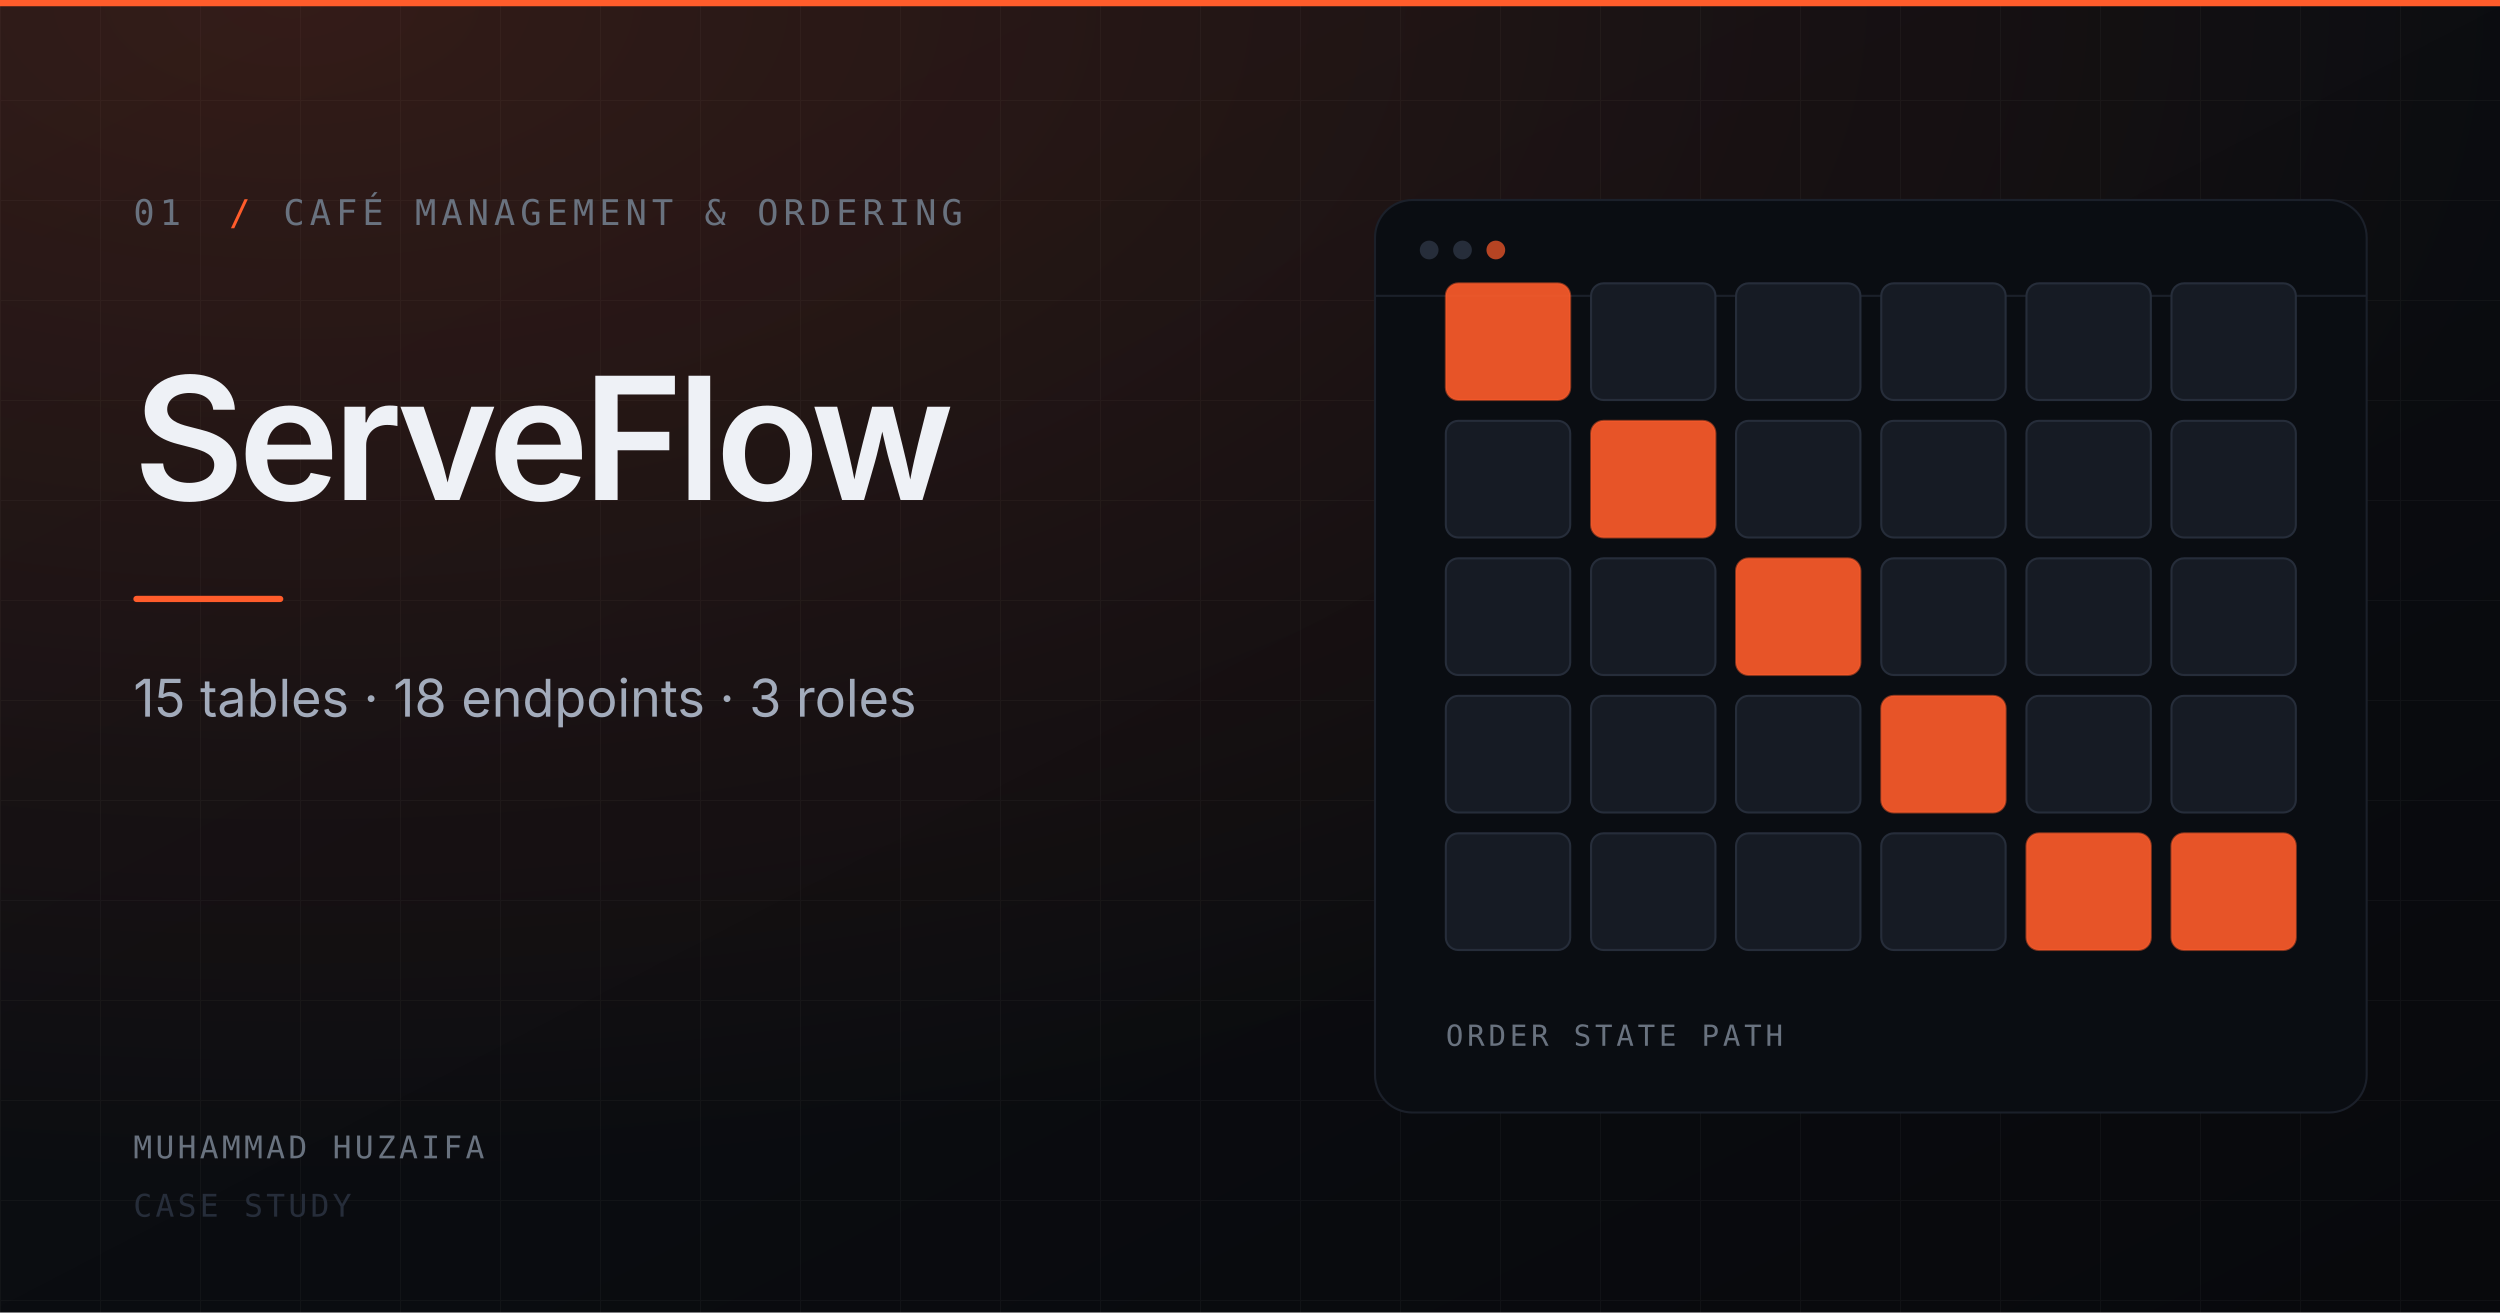
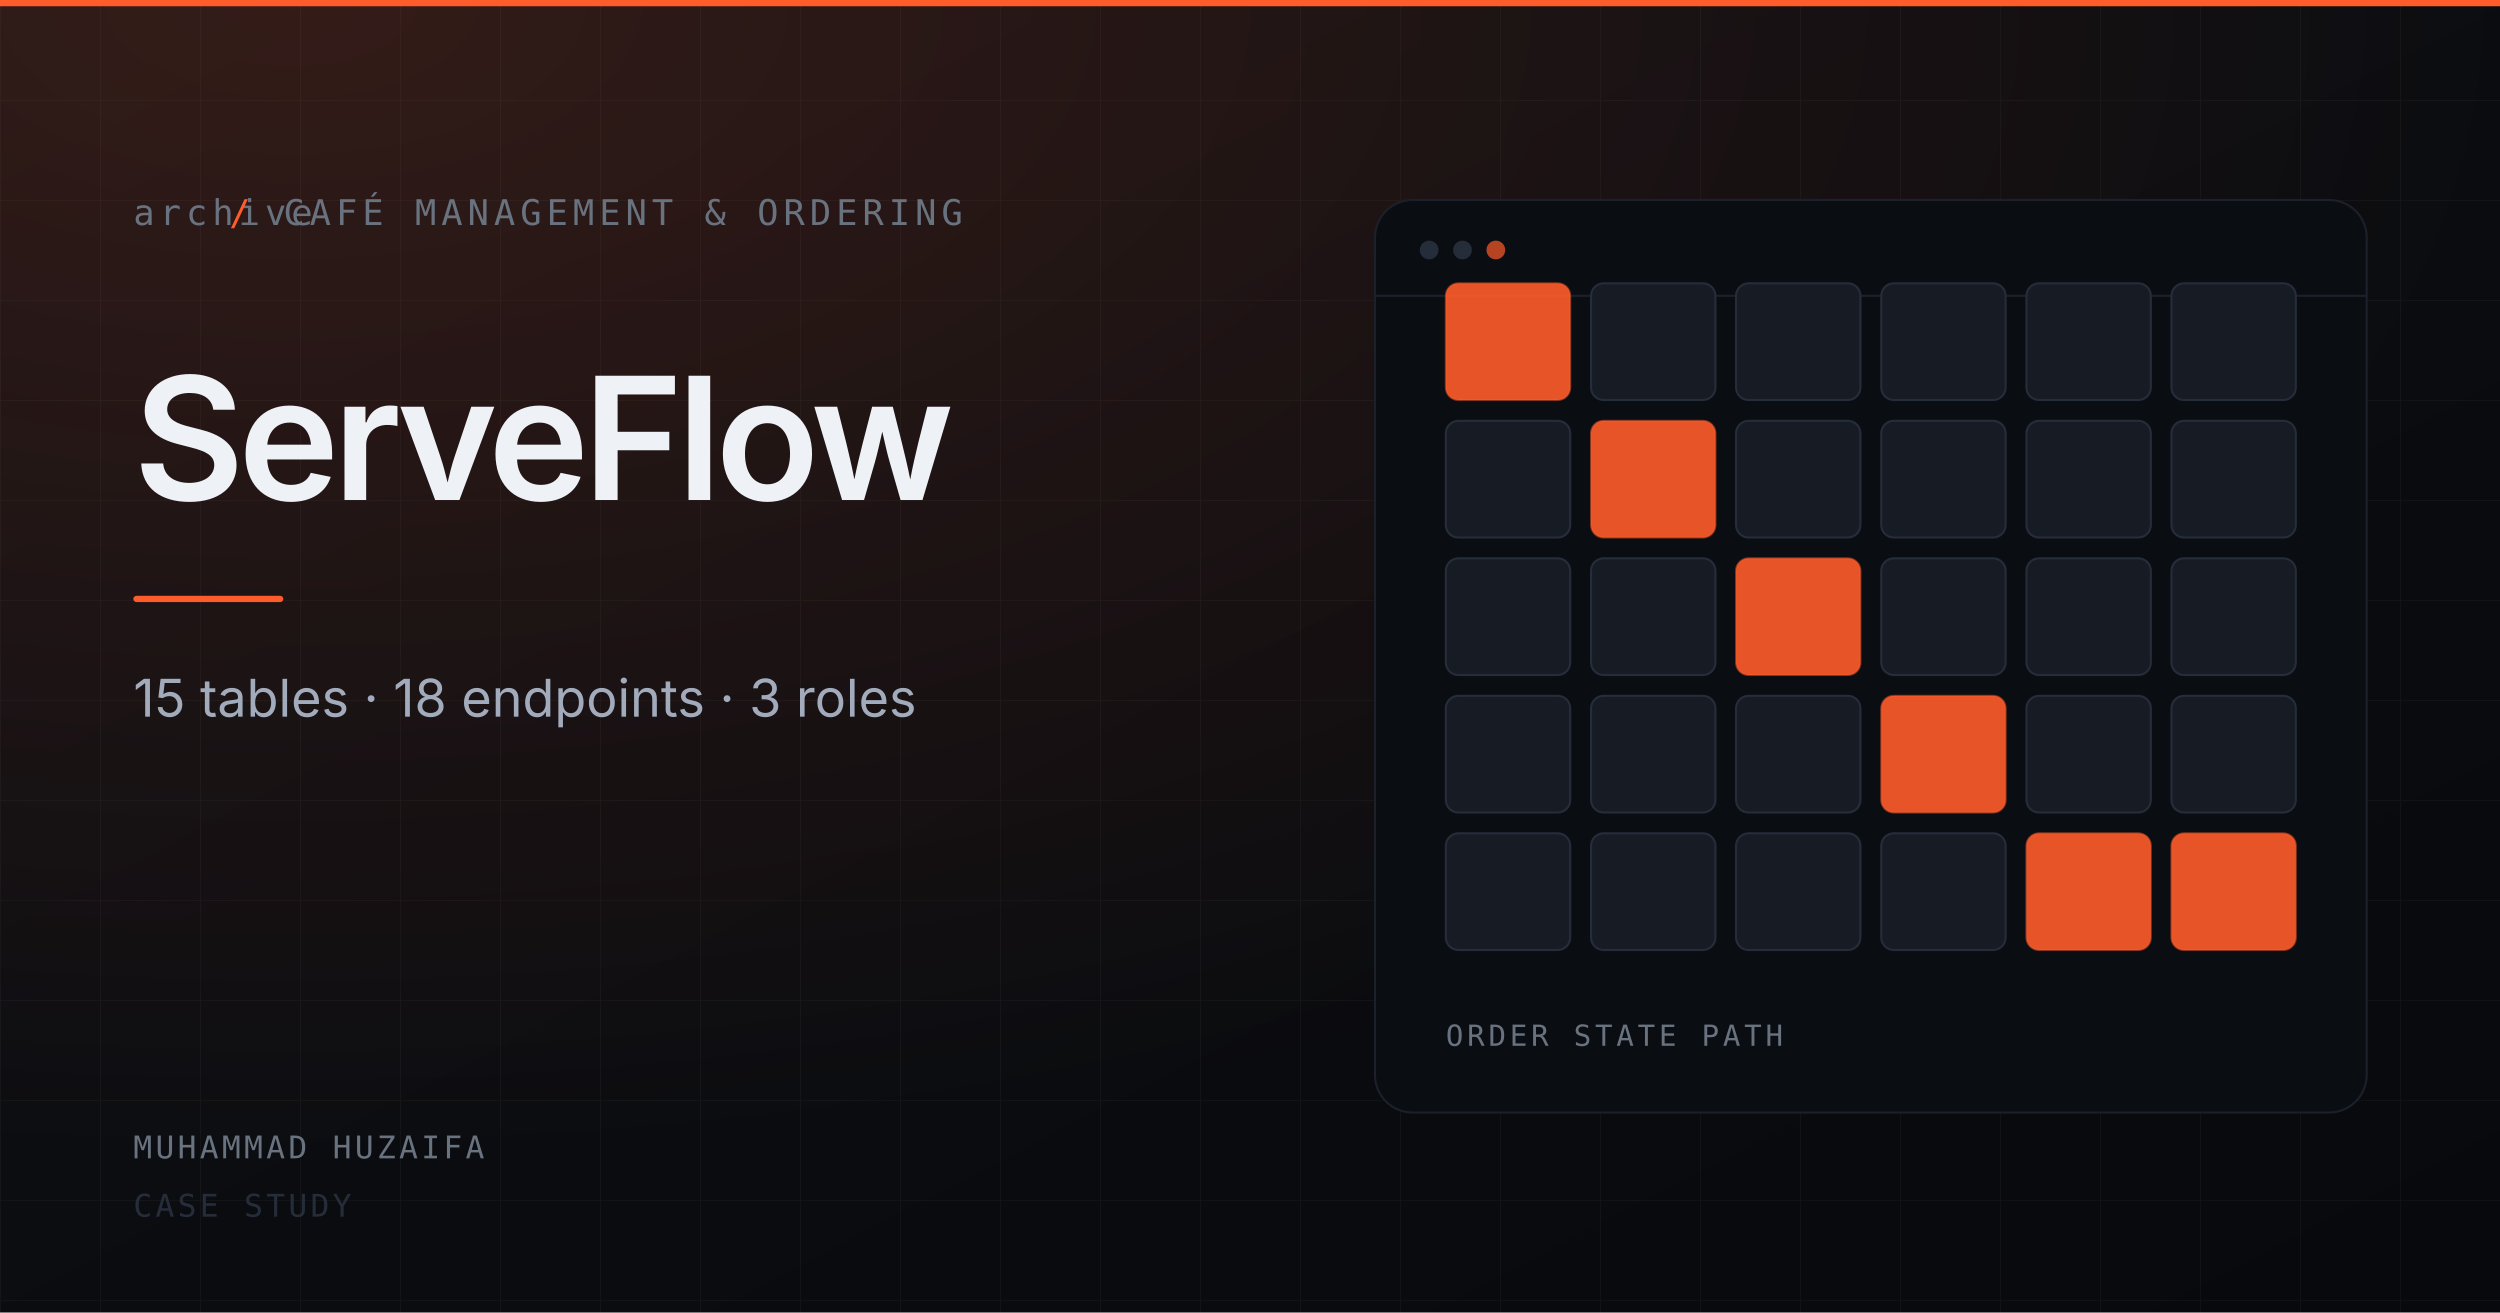
<svg xmlns="http://www.w3.org/2000/svg" width="1200" height="630" viewBox="0 0 1200 630" role="img" aria-label="ServeFlow — Café management &amp; ordering">
  <defs>
    <linearGradient id="bg" x1="0" y1="0" x2="1" y2="1">
      <stop offset="0" stop-color="#0d1015" />
      <stop offset="1" stop-color="#08090c" />
    </linearGradient>
    <radialGradient id="glow" cx="0.12" cy="0" r="0.9">
      <stop offset="0" stop-color="#ff5c2b" stop-opacity="0.16" />
      <stop offset="1" stop-color="#ff5c2b" stop-opacity="0" />
    </radialGradient>
    <pattern id="grid" width="48" height="48" patternUnits="userSpaceOnUse">
      <path d="M48 0H0V48" fill="none" stroke="#ffffff" stroke-opacity="0.035" stroke-width="1" />
    </pattern>
  </defs>
  <rect width="1200" height="630" fill="url(#bg)" />
  <rect width="1200" height="630" fill="url(#grid)" />
  <rect width="1200" height="630" fill="url(#glow)" />
  <rect x="0" y="0" width="1200" height="3" fill="#ff5c2b" />
  <g font-family="'JetBrains Mono', ui-monospace, 'SF Mono', Menlo, monospace" font-size="17" letter-spacing="2.4" fill="#69727f">
-     <text x="64" y="108">01</text>
+     <text x="64" y="108">archive</text>
    <text x="110" y="108" fill="#ff5c2b">/</text>
    <text x="136" y="108">CAFÉ MANAGEMENT &amp; ORDERING</text>
  </g>
  <text x="64" y="240" font-family="Inter, 'Space Grotesk', ui-sans-serif, system-ui, -apple-system, 'Segoe UI', sans-serif" font-size="82" font-weight="600" letter-spacing="-3" fill="#eef1f6">ServeFlow</text>
  <rect x="64" y="286" width="72" height="3" rx="1.5" fill="#ff5c2b" />
  <text x="64" y="344" font-family="Inter, 'Space Grotesk', ui-sans-serif, system-ui, -apple-system, 'Segoe UI', sans-serif" font-size="25" fill="#a2abbb">15 tables · 18 endpoints · 3 roles</text>
  <g font-family="'JetBrains Mono', ui-monospace, 'SF Mono', Menlo, monospace" font-size="15" letter-spacing="1.6" fill="#69727f">
    <text x="64" y="556">MUHAMMAD HUZAIFA</text>
    <text x="64" y="584" fill="#262d3a">CASE STUDY</text>
  </g>
  <rect x="660" y="96" width="476" height="438" rx="18" fill="#0a0d12" stroke="#1b202a" />
  <g>
    <circle cx="686" cy="120" r="4.5" fill="#262d3a" />
    <circle cx="702" cy="120" r="4.5" fill="#262d3a" />
    <circle cx="718" cy="120" r="4.5" fill="#ff5c2b" fill-opacity="0.7" />
  </g>
  <line x1="660" y1="142" x2="1136" y2="142" stroke="#1b202a" />
  <g>
    <rect x="694.0" y="136.0" width="59.7" height="56.0" rx="6" fill="#ff5c2b" fill-opacity="0.9" stroke="#ff5c2b" stroke-opacity="0.5" />
    <rect x="763.7" y="136.0" width="59.7" height="56.0" rx="6" fill="#161b24" fill-opacity="1" stroke="#262d3a" stroke-opacity="1" />
    <rect x="833.3" y="136.0" width="59.7" height="56.0" rx="6" fill="#161b24" fill-opacity="1" stroke="#262d3a" stroke-opacity="1" />
    <rect x="903.0" y="136.0" width="59.7" height="56.0" rx="6" fill="#161b24" fill-opacity="1" stroke="#262d3a" stroke-opacity="1" />
    <rect x="972.7" y="136.0" width="59.7" height="56.0" rx="6" fill="#161b24" fill-opacity="1" stroke="#262d3a" stroke-opacity="1" />
    <rect x="1042.3" y="136.0" width="59.7" height="56.0" rx="6" fill="#161b24" fill-opacity="1" stroke="#262d3a" stroke-opacity="1" />
    <rect x="694.0" y="202.0" width="59.7" height="56.0" rx="6" fill="#161b24" fill-opacity="1" stroke="#262d3a" stroke-opacity="1" />
    <rect x="763.7" y="202.0" width="59.7" height="56.0" rx="6" fill="#ff5c2b" fill-opacity="0.9" stroke="#ff5c2b" stroke-opacity="0.5" />
    <rect x="833.3" y="202.0" width="59.7" height="56.0" rx="6" fill="#161b24" fill-opacity="1" stroke="#262d3a" stroke-opacity="1" />
    <rect x="903.0" y="202.0" width="59.7" height="56.0" rx="6" fill="#161b24" fill-opacity="1" stroke="#262d3a" stroke-opacity="1" />
    <rect x="972.7" y="202.0" width="59.7" height="56.0" rx="6" fill="#161b24" fill-opacity="1" stroke="#262d3a" stroke-opacity="1" />
    <rect x="1042.3" y="202.0" width="59.7" height="56.0" rx="6" fill="#161b24" fill-opacity="1" stroke="#262d3a" stroke-opacity="1" />
    <rect x="694.0" y="268.0" width="59.7" height="56.0" rx="6" fill="#161b24" fill-opacity="1" stroke="#262d3a" stroke-opacity="1" />
    <rect x="763.7" y="268.0" width="59.7" height="56.0" rx="6" fill="#161b24" fill-opacity="1" stroke="#262d3a" stroke-opacity="1" />
    <rect x="833.3" y="268.0" width="59.7" height="56.0" rx="6" fill="#ff5c2b" fill-opacity="0.9" stroke="#ff5c2b" stroke-opacity="0.5" />
    <rect x="903.0" y="268.0" width="59.7" height="56.0" rx="6" fill="#161b24" fill-opacity="1" stroke="#262d3a" stroke-opacity="1" />
    <rect x="972.7" y="268.0" width="59.7" height="56.0" rx="6" fill="#161b24" fill-opacity="1" stroke="#262d3a" stroke-opacity="1" />
    <rect x="1042.3" y="268.0" width="59.7" height="56.0" rx="6" fill="#161b24" fill-opacity="1" stroke="#262d3a" stroke-opacity="1" />
    <rect x="694.0" y="334.0" width="59.7" height="56.0" rx="6" fill="#161b24" fill-opacity="1" stroke="#262d3a" stroke-opacity="1" />
    <rect x="763.7" y="334.0" width="59.7" height="56.0" rx="6" fill="#161b24" fill-opacity="1" stroke="#262d3a" stroke-opacity="1" />
    <rect x="833.3" y="334.0" width="59.7" height="56.0" rx="6" fill="#161b24" fill-opacity="1" stroke="#262d3a" stroke-opacity="1" />
    <rect x="903.0" y="334.0" width="59.7" height="56.0" rx="6" fill="#ff5c2b" fill-opacity="0.9" stroke="#ff5c2b" stroke-opacity="0.5" />
    <rect x="972.7" y="334.0" width="59.7" height="56.0" rx="6" fill="#161b24" fill-opacity="1" stroke="#262d3a" stroke-opacity="1" />
    <rect x="1042.3" y="334.0" width="59.7" height="56.0" rx="6" fill="#161b24" fill-opacity="1" stroke="#262d3a" stroke-opacity="1" />
    <rect x="694.0" y="400.0" width="59.7" height="56.0" rx="6" fill="#161b24" fill-opacity="1" stroke="#262d3a" stroke-opacity="1" />
    <rect x="763.7" y="400.0" width="59.7" height="56.0" rx="6" fill="#161b24" fill-opacity="1" stroke="#262d3a" stroke-opacity="1" />
    <rect x="833.3" y="400.0" width="59.7" height="56.0" rx="6" fill="#161b24" fill-opacity="1" stroke="#262d3a" stroke-opacity="1" />
    <rect x="903.0" y="400.0" width="59.7" height="56.0" rx="6" fill="#161b24" fill-opacity="1" stroke="#262d3a" stroke-opacity="1" />
    <rect x="972.7" y="400.0" width="59.7" height="56.0" rx="6" fill="#ff5c2b" fill-opacity="0.9" stroke="#ff5c2b" stroke-opacity="0.5" />
    <rect x="1042.3" y="400.0" width="59.7" height="56.0" rx="6" fill="#ff5c2b" fill-opacity="0.9" stroke="#ff5c2b" stroke-opacity="0.5" />
  </g>
  <text x="694" y="502" font-family="'JetBrains Mono', ui-monospace, 'SF Mono', Menlo, monospace" font-size="14" letter-spacing="1.8" fill="#69727f">ORDER STATE PATH</text>
</svg>
